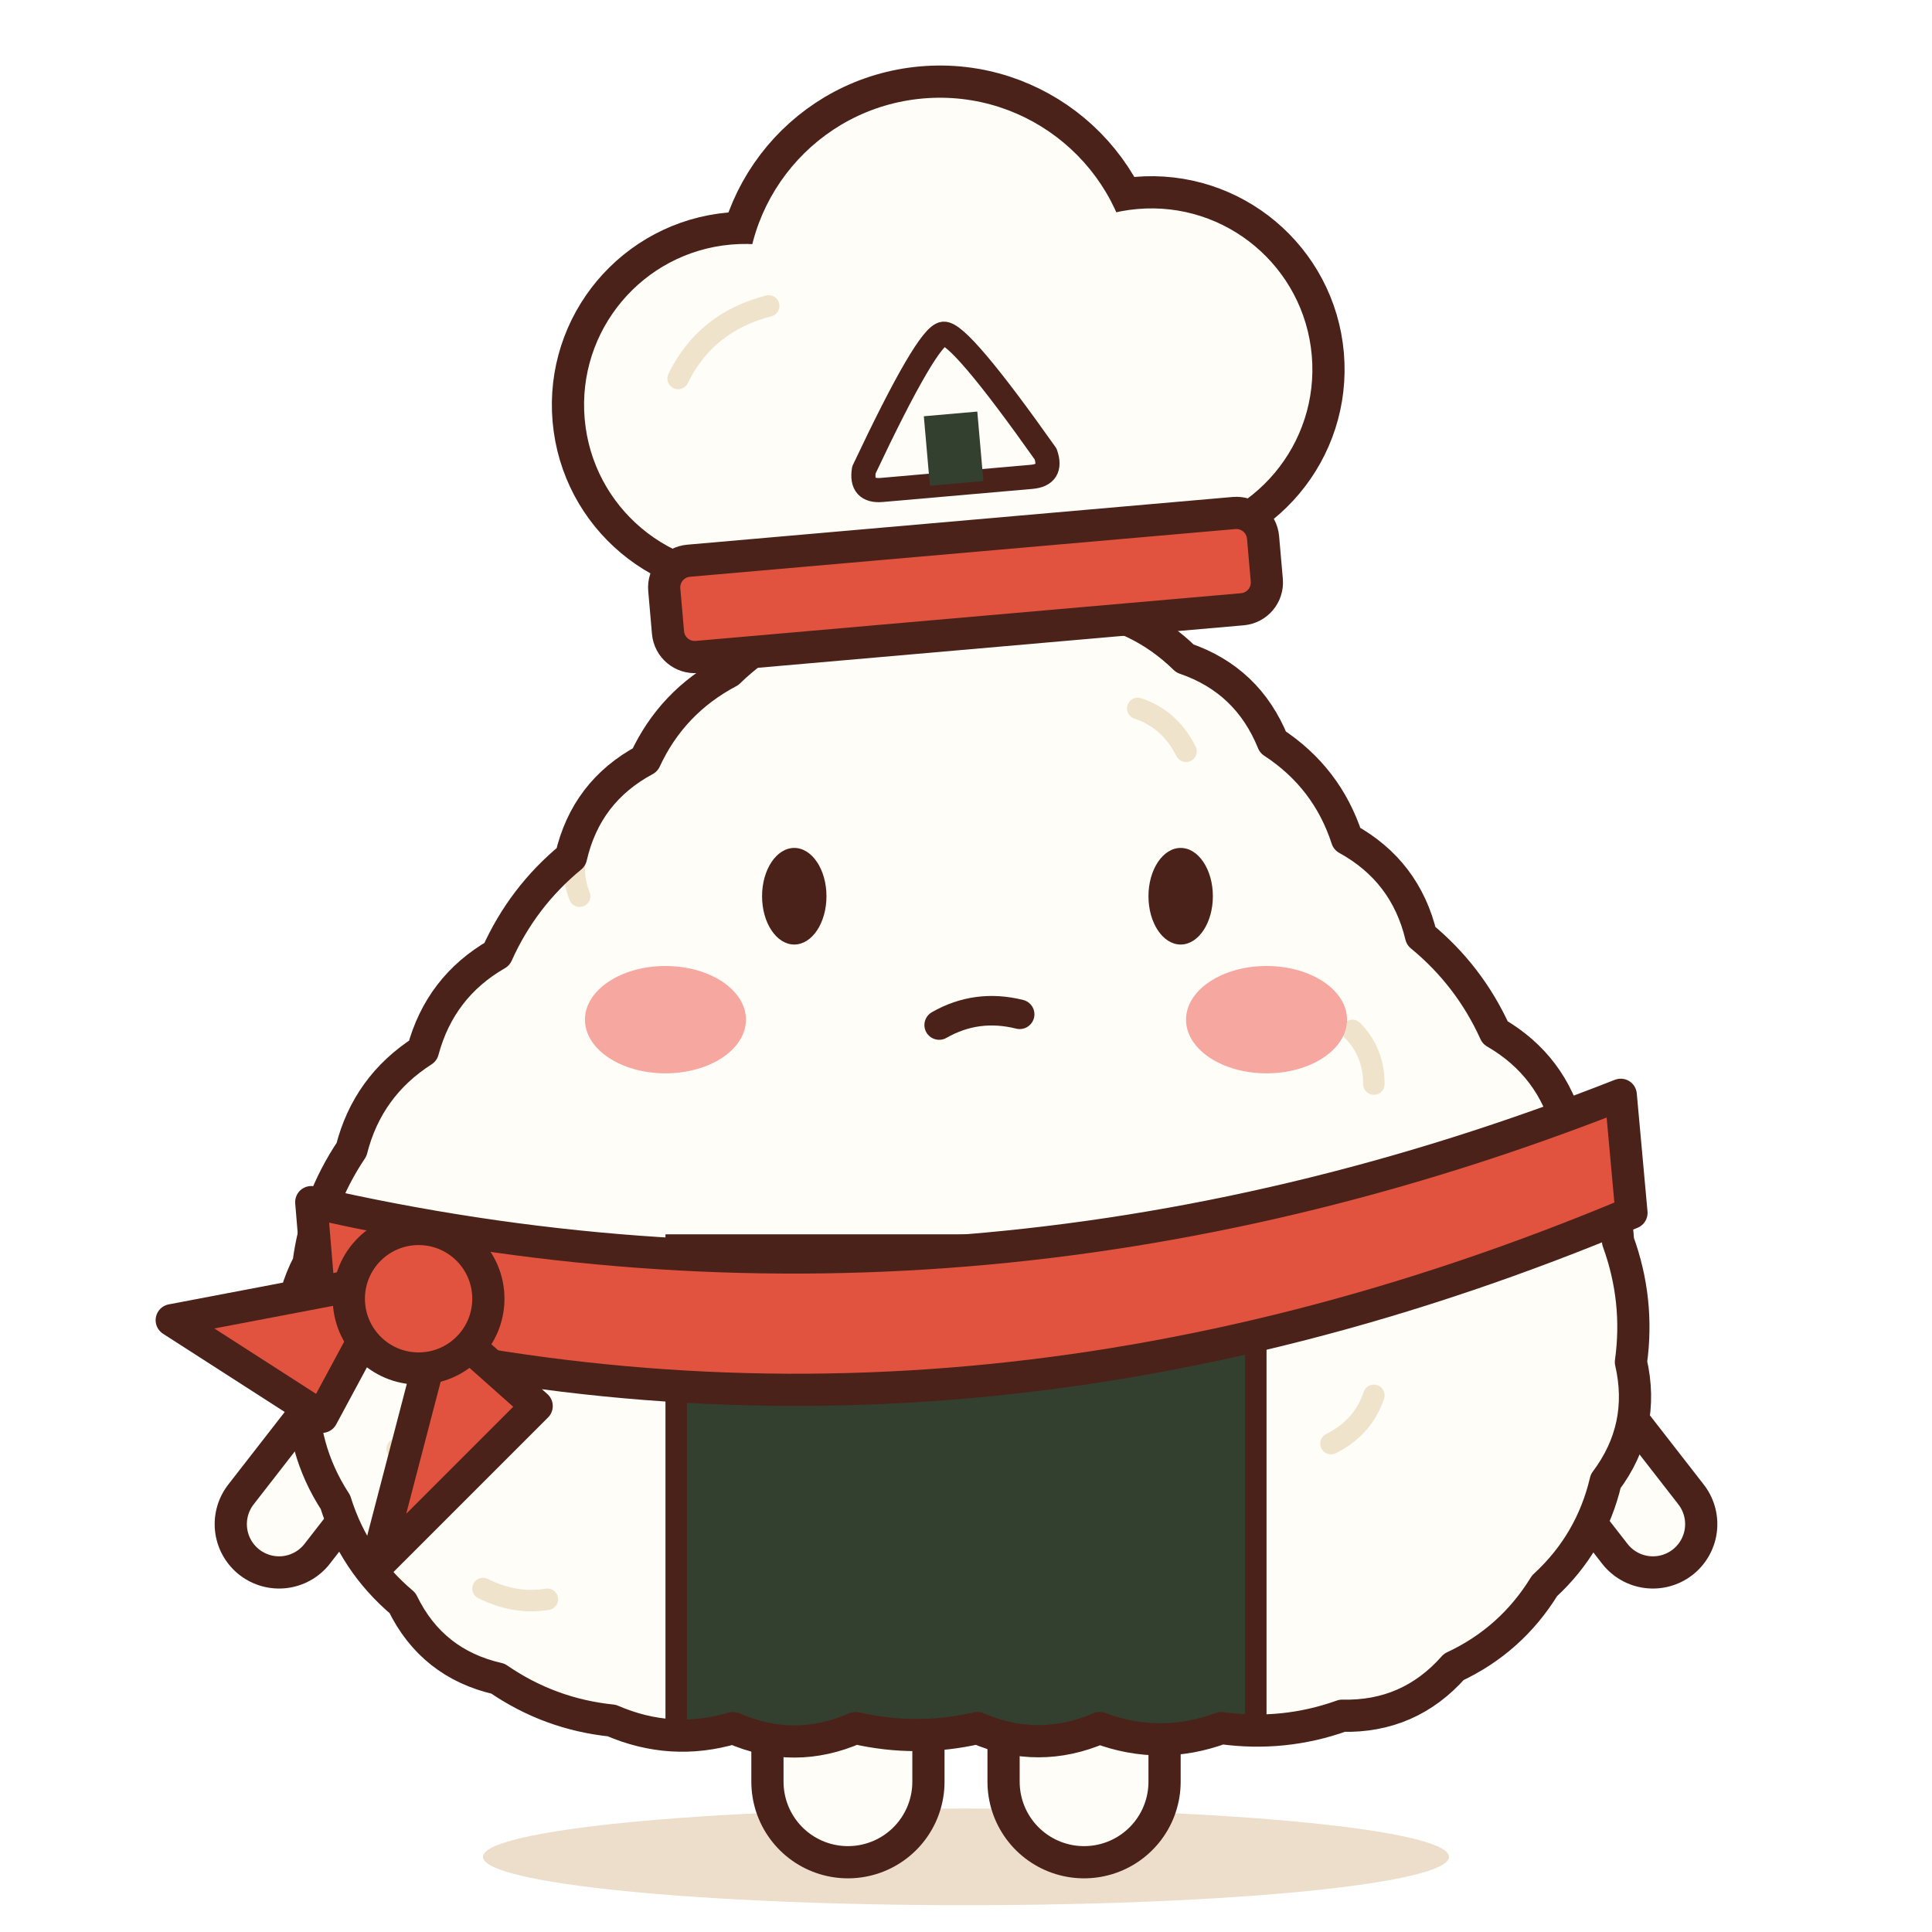
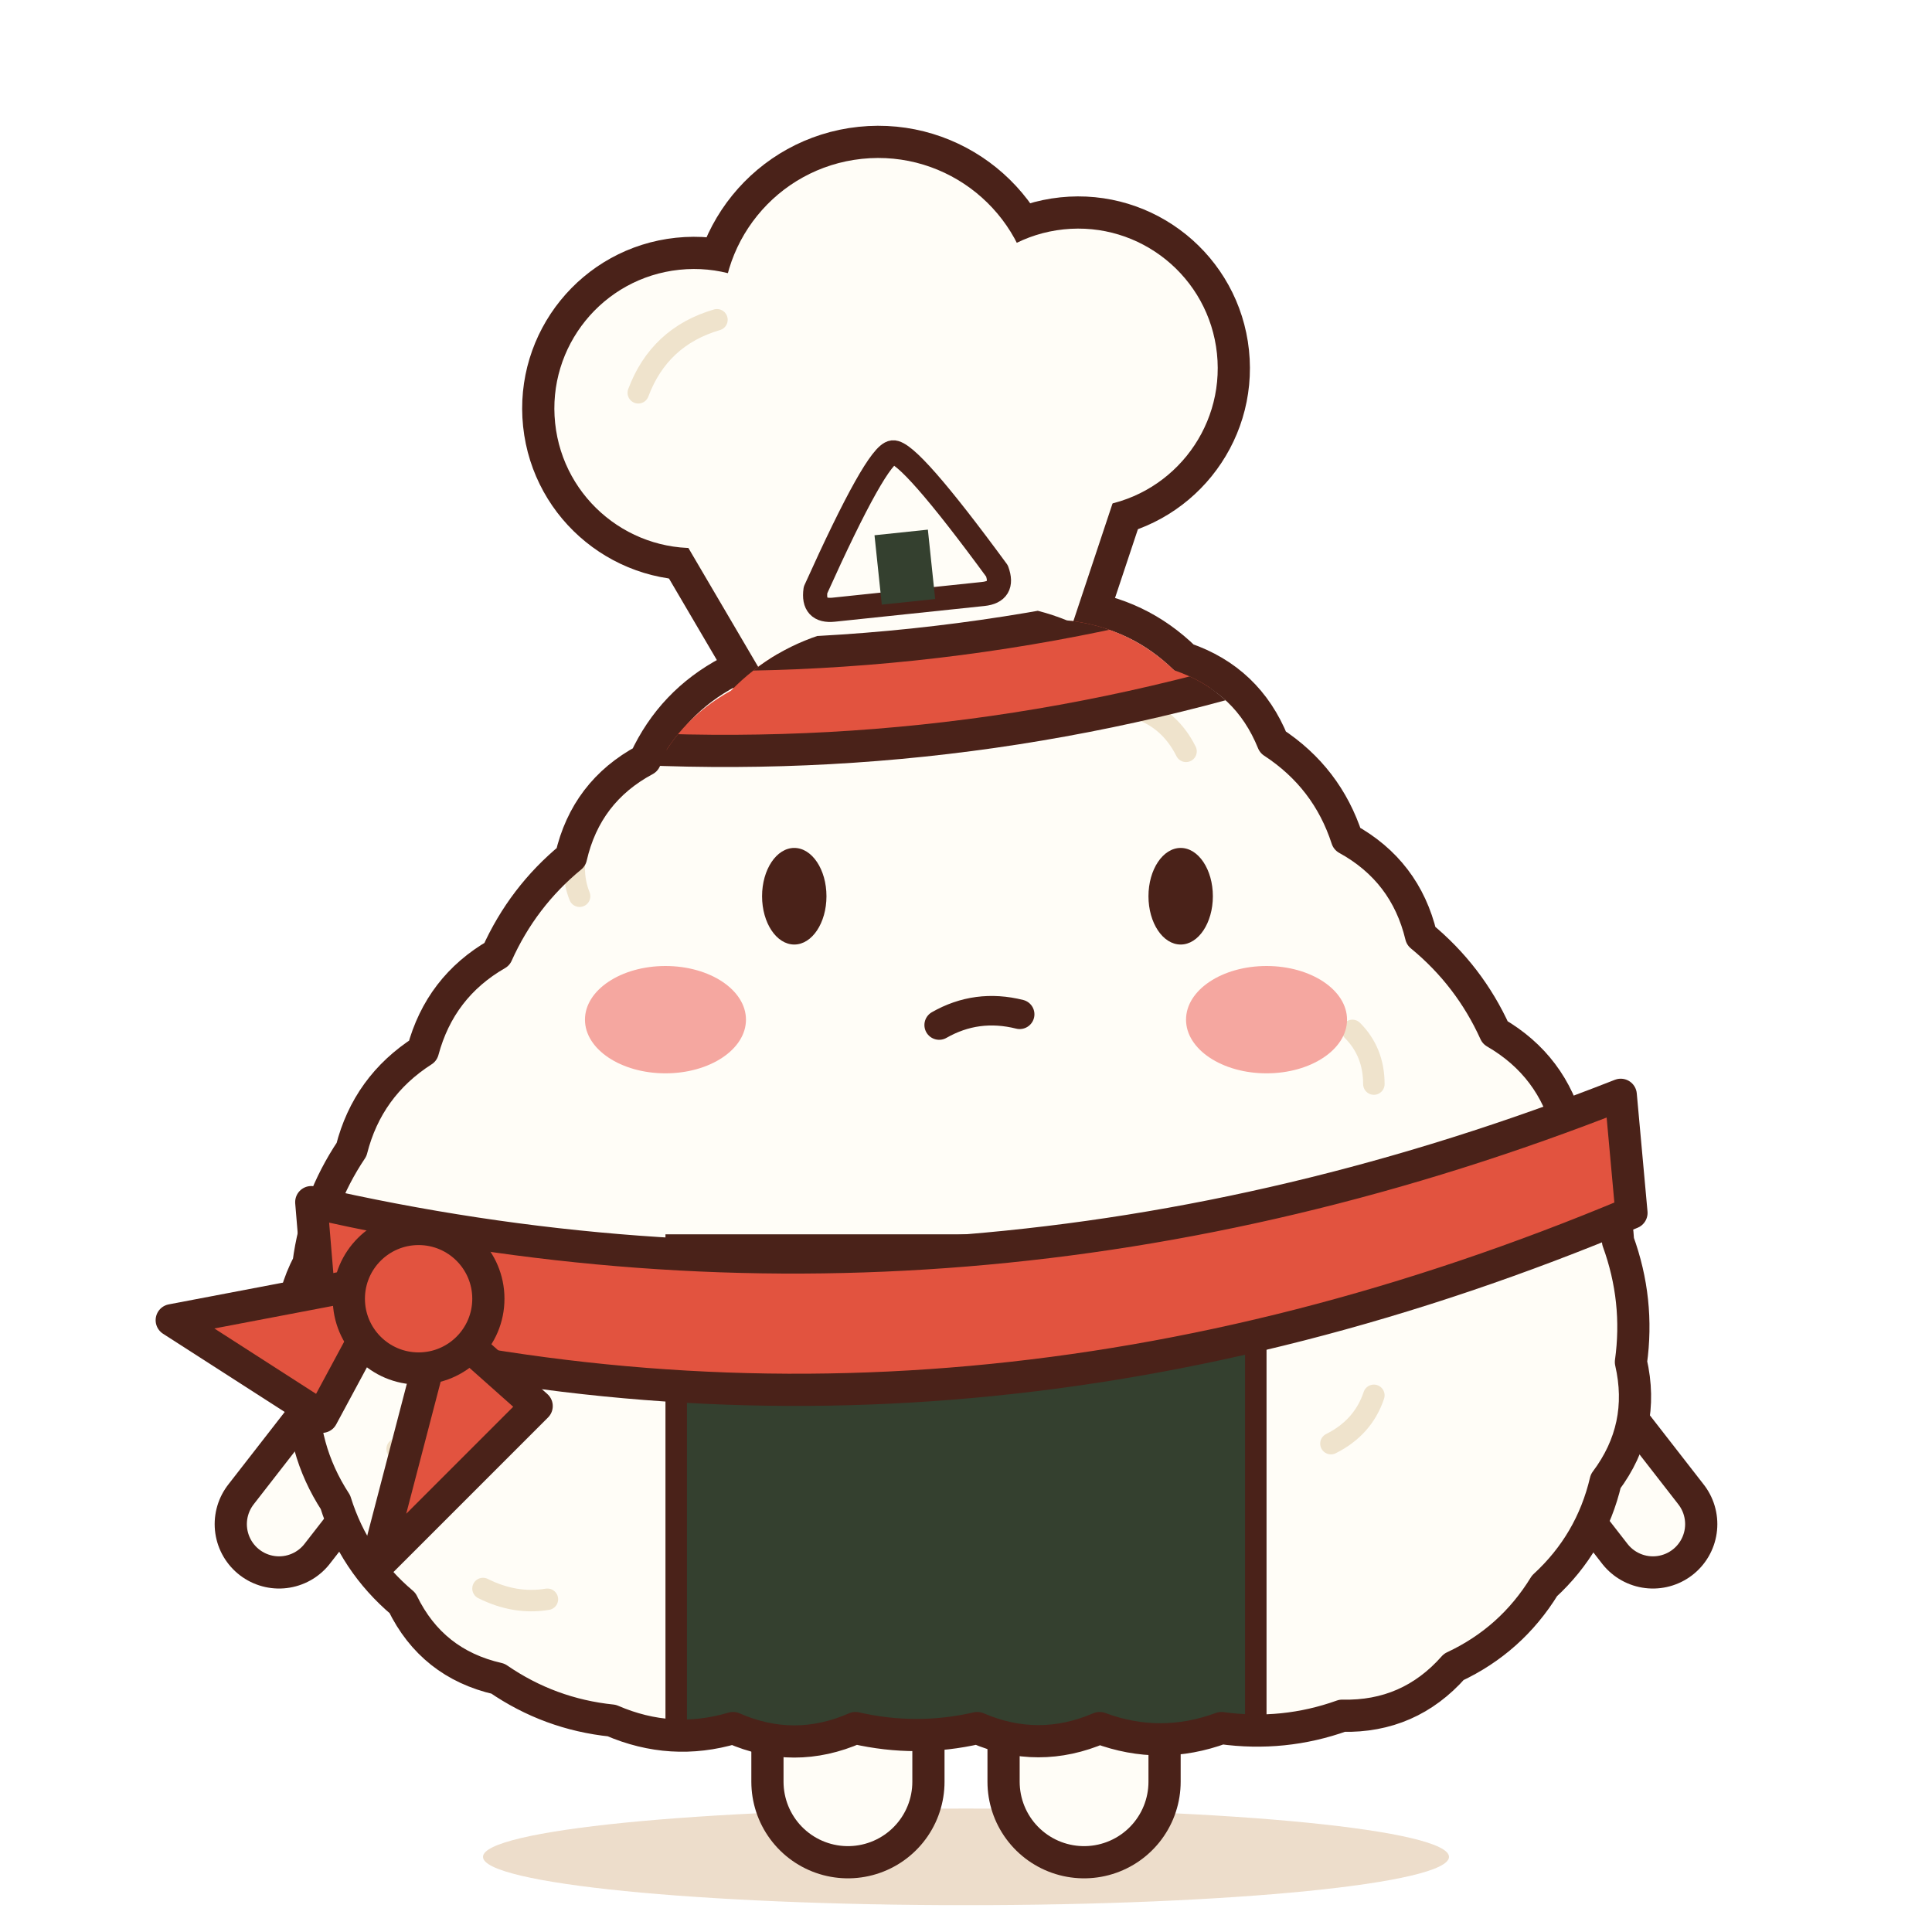
<svg xmlns="http://www.w3.org/2000/svg" viewBox="-30 0 360 360" width="360" height="360">
  <defs>
    <clipPath id="bodyClip">
      <path d="M207.2 138.3 Q217.3 144.9 221.0 156.3 Q231.9 162.3 234.8 174.4 Q243.8 181.8 248.6 192.4 Q259.3 198.6 262.3 210.6 Q270.8 219.2 271.5 231.3 Q275.5 242.3 273.9 253.8 Q276.7 266.0 269.2 276.0 Q266.5 287.5 257.8 295.5 Q251.6 305.6 240.9 310.6 Q232.6 320.0 220.1 319.7 Q209.2 323.6 197.6 322.0 Q186.2 326.2 174.9 322.0 Q163.5 326.9 152.1 322.0 Q140.8 324.6 129.4 322.0 Q118.0 327.0 106.6 322.0 Q95.1 325.4 84.0 320.6 Q72.4 319.4 62.8 312.8 Q50.5 310.0 45.0 298.7 Q36.0 291.1 32.5 279.9 Q26.0 269.9 26.5 258.0 Q21.7 246.5 27.5 235.4 Q29.0 223.9 35.5 214.2 Q38.5 202.4 48.8 195.8 Q52.0 183.9 62.6 177.8 Q67.4 167.1 76.4 159.7 Q79.2 147.5 90.2 141.6 Q95.2 130.8 105.8 125.2 Q114.2 117.0 125.6 114.2 Q135.8 106.8 147.9 110.0 Q159.5 108.4 170.3 112.9 Q182.2 114.3 190.8 122.7 Q202.5 126.7 207.2 138.3Z" />
    </clipPath>
  </defs>
  <ellipse cx="150" cy="346" rx="90" ry="9" fill="#E8D4BE" opacity="0.8" />
  <path d="M128 314 L128 332" stroke="#4A2219" stroke-width="36" stroke-linecap="round" fill="none" />
  <path d="M128 314 L128 332" stroke="#FFFDF7" stroke-width="24" stroke-linecap="round" fill="none" />
  <path d="M172 314 L172 332" stroke="#4A2219" stroke-width="36" stroke-linecap="round" fill="none" />
  <path d="M172 314 L172 332" stroke="#FFFDF7" stroke-width="24" stroke-linecap="round" fill="none" />
  <path d="M36 266 L22 284" stroke="#4A2219" stroke-width="24" stroke-linecap="round" fill="none" />
  <path d="M36 266 L22 284" stroke="#FFFDF7" stroke-width="12" stroke-linecap="round" fill="none" />
  <path d="M264 266 L278 284" stroke="#4A2219" stroke-width="24" stroke-linecap="round" fill="none" />
  <path d="M264 266 L278 284" stroke="#FFFDF7" stroke-width="12" stroke-linecap="round" fill="none" />
  <path d="M207.2 138.3 Q217.3 144.9 221.0 156.3 Q231.9 162.3 234.8 174.4 Q243.8 181.8 248.6 192.4 Q259.3 198.6 262.3 210.6 Q270.8 219.2 271.5 231.3 Q275.5 242.3 273.9 253.8 Q276.7 266.0 269.2 276.0 Q266.5 287.5 257.8 295.5 Q251.6 305.6 240.9 310.6 Q232.6 320.0 220.1 319.7 Q209.2 323.6 197.6 322.0 Q186.2 326.2 174.9 322.0 Q163.5 326.9 152.1 322.0 Q140.8 324.6 129.4 322.0 Q118.0 327.0 106.6 322.0 Q95.1 325.4 84.0 320.6 Q72.4 319.4 62.8 312.8 Q50.5 310.0 45.0 298.7 Q36.0 291.1 32.5 279.9 Q26.0 269.9 26.5 258.0 Q21.7 246.5 27.5 235.4 Q29.0 223.9 35.5 214.2 Q38.5 202.4 48.8 195.8 Q52.0 183.9 62.6 177.8 Q67.4 167.1 76.4 159.7 Q79.2 147.5 90.2 141.6 Q95.2 130.8 105.8 125.2 Q114.2 117.0 125.6 114.2 Q135.8 106.8 147.9 110.0 Q159.5 108.4 170.3 112.9 Q182.2 114.3 190.8 122.7 Q202.5 126.7 207.2 138.3Z" fill="#FFFDF7" />
  <g clip-path="url(#bodyClip)">
    <path d="M182 132 q6 2 9 8" fill="none" stroke="#EFE3CC" stroke-width="4" stroke-linecap="round" />
    <path d="M78 156 q-2 6 0 11" fill="none" stroke="#EFE3CC" stroke-width="4" stroke-linecap="round" />
    <path d="M222 192 q4 4 4 10" fill="none" stroke="#EFE3CC" stroke-width="4" stroke-linecap="round" />
    <path d="M44 270 q6 4 12 3" fill="none" stroke="#EFE3CC" stroke-width="4" stroke-linecap="round" />
    <path d="M226 260 q-2 6 -8 9" fill="none" stroke="#EFE3CC" stroke-width="4" stroke-linecap="round" />
    <path d="M60 296 q6 3 12 2" fill="none" stroke="#EFE3CC" stroke-width="4" stroke-linecap="round" />
    <rect x="96" y="232" width="108" height="114" fill="#34402F" stroke="#4A2219" stroke-width="4" />
  </g>
  <path d="M207.2 138.3 Q217.3 144.9 221.0 156.3 Q231.9 162.3 234.8 174.4 Q243.8 181.8 248.6 192.4 Q259.3 198.6 262.3 210.6 Q270.8 219.2 271.5 231.3 Q275.5 242.3 273.9 253.8 Q276.7 266.0 269.2 276.0 Q266.5 287.5 257.8 295.5 Q251.6 305.6 240.9 310.6 Q232.6 320.0 220.1 319.7 Q209.2 323.6 197.6 322.0 Q186.2 326.2 174.9 322.0 Q163.5 326.9 152.1 322.0 Q140.8 324.6 129.4 322.0 Q118.0 327.0 106.6 322.0 Q95.1 325.4 84.0 320.6 Q72.4 319.4 62.8 312.8 Q50.5 310.0 45.0 298.7 Q36.0 291.1 32.5 279.9 Q26.0 269.9 26.5 258.0 Q21.7 246.5 27.5 235.4 Q29.0 223.9 35.5 214.2 Q38.5 202.4 48.8 195.8 Q52.0 183.9 62.6 177.8 Q67.4 167.1 76.4 159.7 Q79.2 147.5 90.2 141.6 Q95.2 130.8 105.8 125.2 Q114.2 117.0 125.6 114.2 Q135.8 106.8 147.9 110.0 Q159.5 108.4 170.3 112.9 Q182.2 114.3 190.8 122.7 Q202.5 126.7 207.2 138.3Z" fill="none" stroke="#4A2219" stroke-width="6" stroke-linejoin="round" />
  <ellipse cx="94" cy="190" rx="15" ry="10" fill="#F5A7A0" />
  <ellipse cx="206" cy="190" rx="15" ry="10" fill="#F5A7A0" />
  <path d="M28 224 Q150 252 272 204 L274 226 Q150 278 30 248Z" fill="#E2533F" stroke="#4A2219" stroke-width="6" stroke-linejoin="round" />
  <path d="M44 238 L2 246 L30 264Z" fill="#E2533F" stroke="#4A2219" stroke-width="6" stroke-linejoin="round" />
  <path d="M52 246 L40 292 L70 262Z" fill="#E2533F" stroke="#4A2219" stroke-width="6" stroke-linejoin="round" />
  <circle cx="48" cy="242" r="13" fill="#E2533F" stroke="#4A2219" stroke-width="6" />
-   <g transform="rotate(-5 150 110)">
+   <defs>
+     <clipPath id="headInner">
+       <path d="M204.8 140.1 Q214.7 146.5 218.3 157.7 Q229.0 163.4 231.7 175.3 Q240.5 182.5 245.2 192.9 Q255.7 198.8 258.6 210.5 Q267.2 218.6 268.1 230.4 Q272.3 240.9 271.0 252.2 Q274.1 264.1 266.7 273.9 Q264.3 285.2 255.9 293.1 Q250.0 303.0 239.5 307.9 Q231.6 317.2 219.4 316.8 Q208.7 320.7 197.4 319.0 Q186.3 323.2 175.3 319.0 Q164.2 323.9 153.1 319.0 Q142.0 321.6 131.0 319.0 Q119.9 324.0 108.8 319.0 Q97.6 322.6 86.7 318.1 Q75.3 317.3 65.8 311.0 Q53.8 308.7 48.2 297.8 Q39.3 290.5 35.7 279.6 Q29.1 270.0 29.5 258.4 Q24.7 247.2 30.4 236.4 Q31.7 225.1 38.1 215.7 Q41.0 204.2 51.1 197.8 Q54.1 186.2 64.5 180.2 Q69.1 169.8 78.0 162.6 Q80.6 150.7 91.4 145.0 Q96.0 134.3 106.2 128.7 Q114.2 120.5 125.3 117.6 Q135.0 110.0 146.9 113.1 Q158.2 111.3 168.8 115.6 Q180.4 116.8 188.8 124.9 Q200.3 128.8 204.8 140.1Z" />
+     </clipPath>
+   </defs>
+   <g transform="translate(-8 0) rotate(-6 150 138)">
    <g fill="#4A2219" stroke="#4A2219" stroke-width="12" stroke-linejoin="round">
-       <circle cx="112" cy="72" r="30" />
-       <circle cx="150" cy="54" r="36" />
-       <circle cx="188" cy="72" r="30" />
-       <rect x="98" y="70" width="104" height="36" />
+       <circle cx="114" cy="72" r="26" />
+       <circle cx="150" cy="58" r="29" />
+       <circle cx="186" cy="72" r="26" />
+       <polygon points="100.4,76 199.6,76 176,128 124,128" />
    </g>
    <g fill="#FFFDF7">
-       <circle cx="112" cy="72" r="30" />
-       <circle cx="150" cy="54" r="36" />
-       <circle cx="188" cy="72" r="30" />
-       <rect x="98" y="70" width="104" height="36" />
+       <circle cx="114" cy="72" r="26" />
+       <circle cx="150" cy="58" r="29" />
+       <circle cx="186" cy="72" r="26" />
+       <polygon points="100.4,76 199.6,76 176,128 124,128" />
    </g>
-     <path d="M100 66 Q106 56 118 54" fill="none" stroke="#EFE3CC" stroke-width="4" stroke-linecap="round" />
-     <path d="M150 62 Q153 62 167 86 Q168 90 164 90 L136 90 Q132 90 133 86 Q147 62 150 62Z" fill="#FFFDF7" stroke="#4A2219" stroke-width="4.5" stroke-linejoin="round" />
-     <rect x="145" y="77" width="10" height="13" fill="#34402F" />
-     <rect x="94" y="100" width="112" height="18" rx="5" fill="#E2533F" stroke="#4A2219" stroke-width="6" stroke-linejoin="round" />
+     <path d="M104 68 Q109 58 120 56" fill="none" stroke="#EFE3CC" stroke-width="4" stroke-linecap="round" />
+     <path d="M150 84 Q153 84 167 108 Q168 112 164 112 L136 112 Q132 112 133 108 Q147 84 150 84Z" fill="#FFFDF7" stroke="#4A2219" stroke-width="4.5" stroke-linejoin="round" />
+     <rect x="145" y="99" width="10" height="13" fill="#34402F" />
+   </g>
+   <g clip-path="url(#headInner)">
+     <g transform="translate(-8 0) rotate(-6 150 138)">
+       <path d="M80 131 Q150 145 220 131 L220 113 Q150 127 80 113Z" fill="#E2533F" stroke="#4A2219" stroke-width="6" stroke-linejoin="round" />
+     </g>
  </g>
  <ellipse cx="118" cy="167" rx="6" ry="9" fill="#4A2219" />
  <ellipse cx="190" cy="167" rx="6" ry="9" fill="#4A2219" />
  <path d="M145 191 Q152 187 160 189" fill="none" stroke="#4A2219" stroke-width="5.5" stroke-linecap="round" />
</svg>
